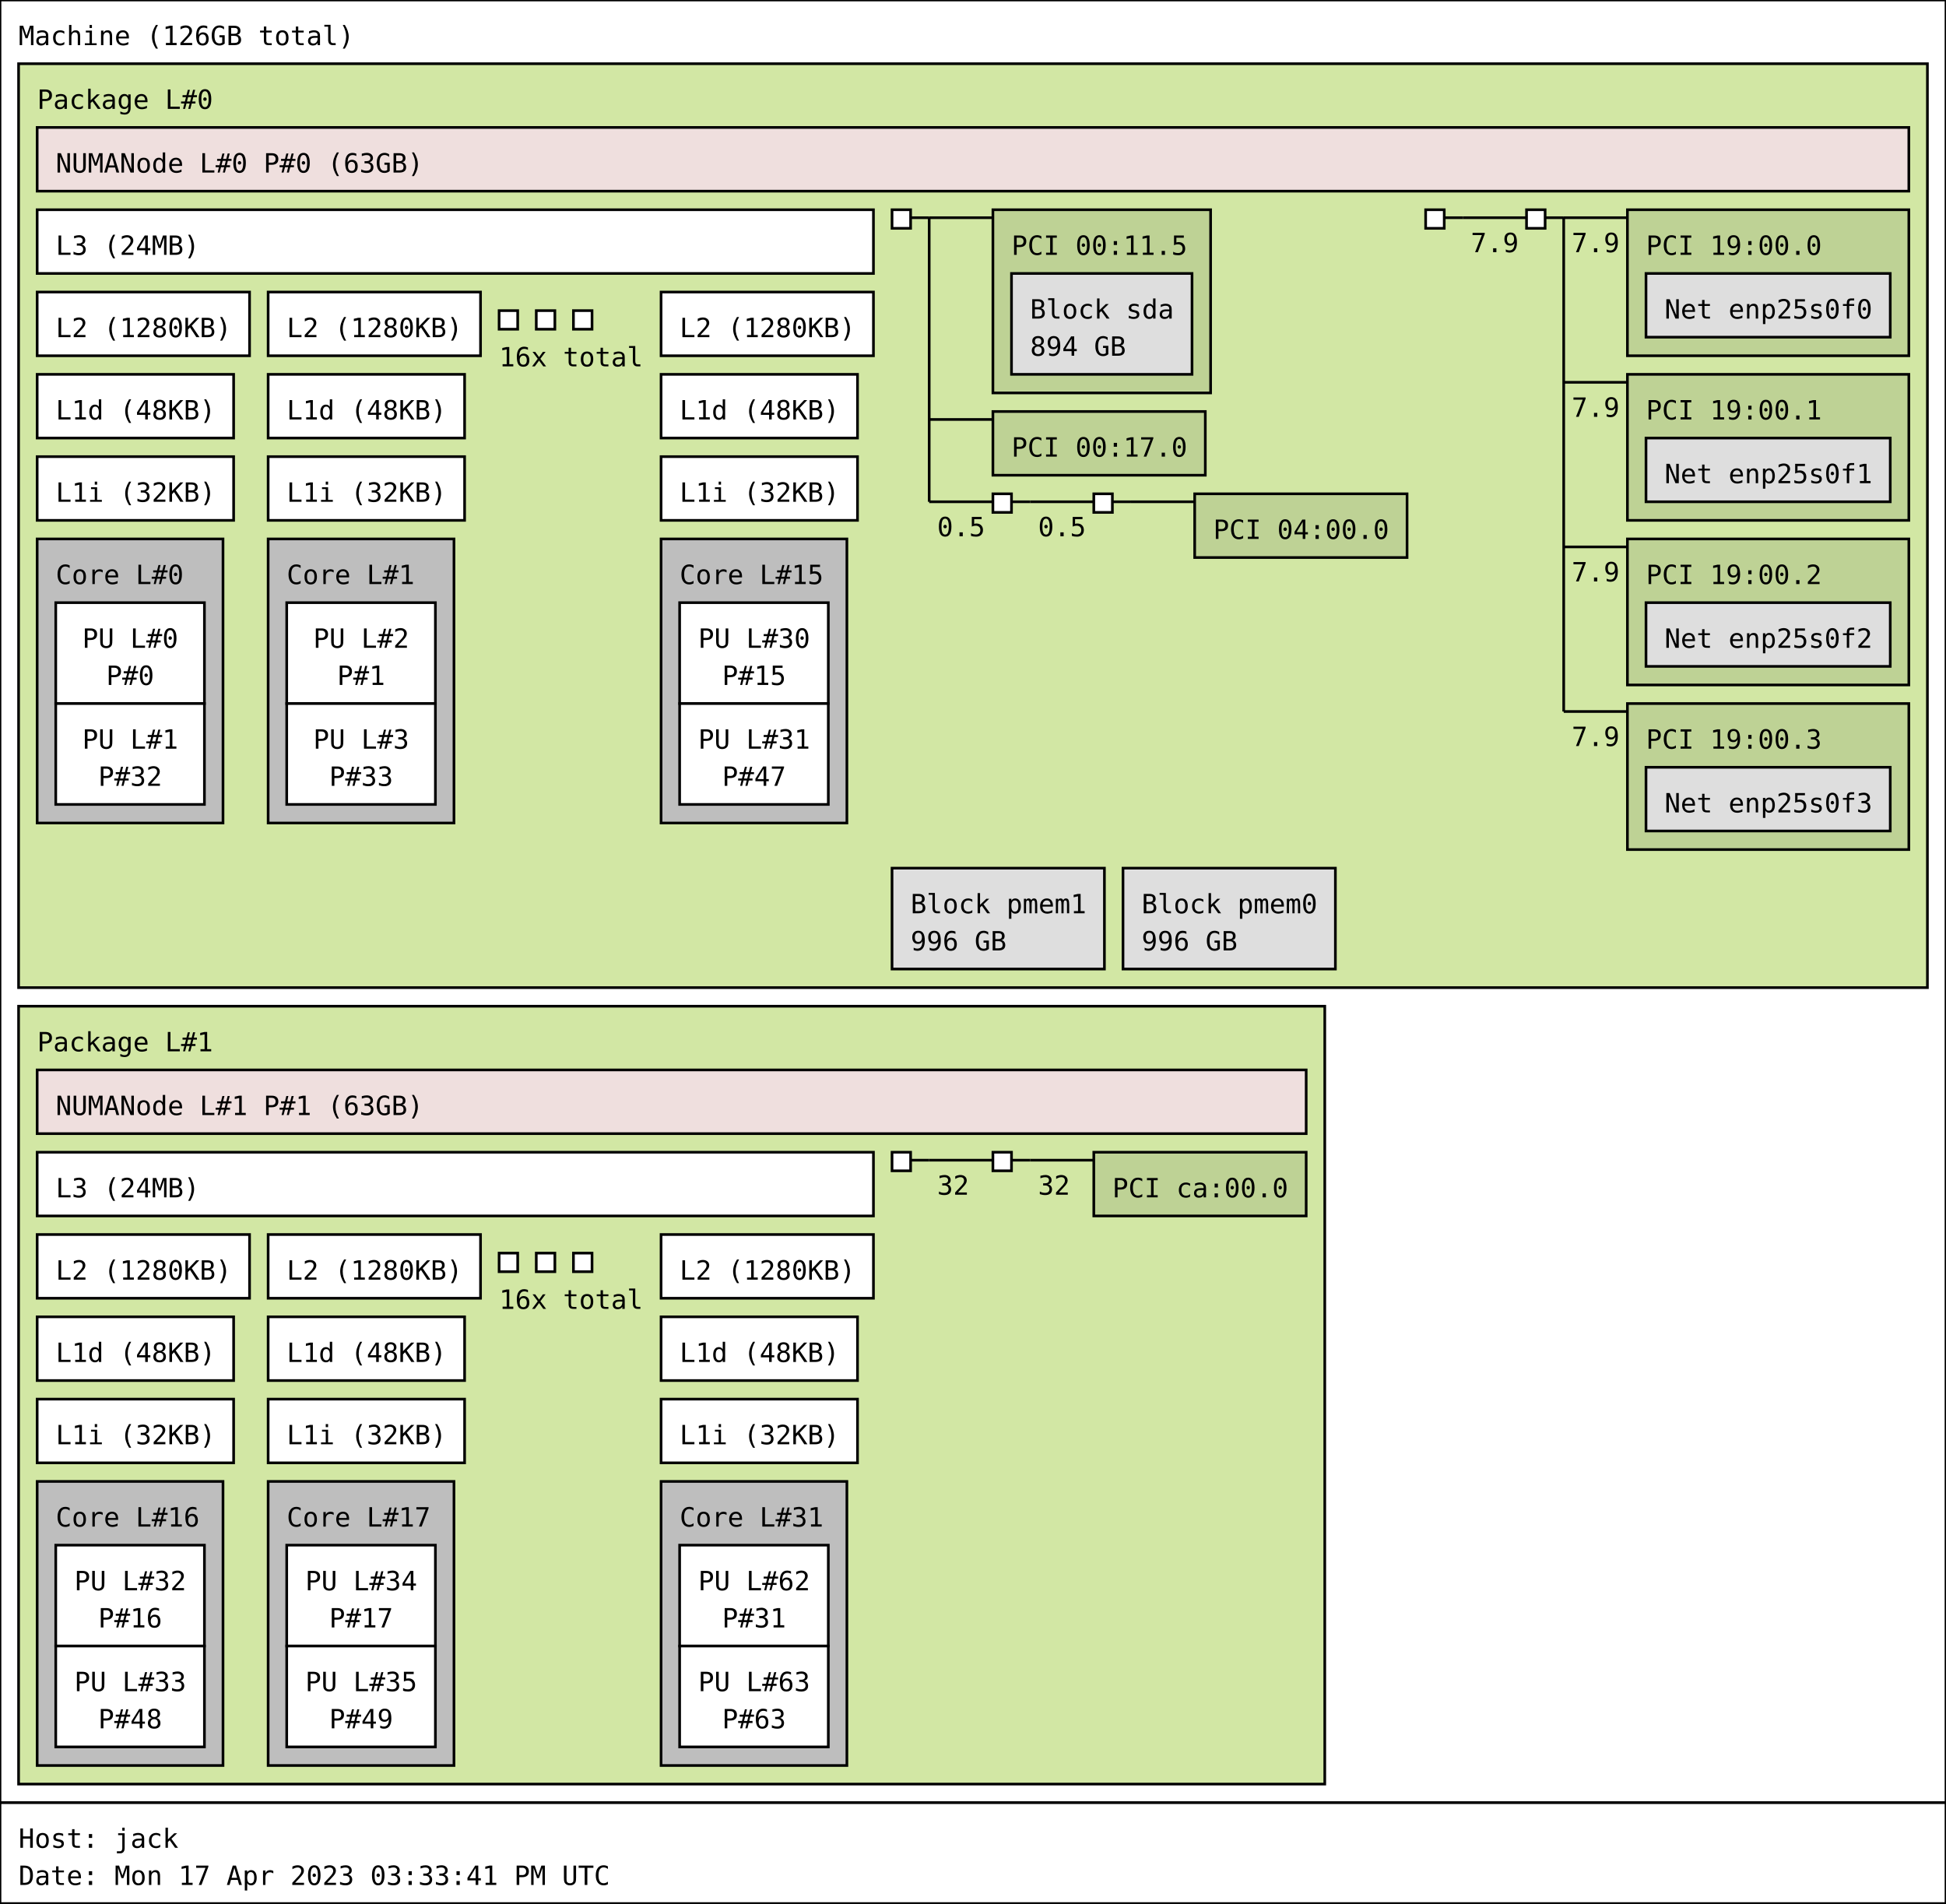
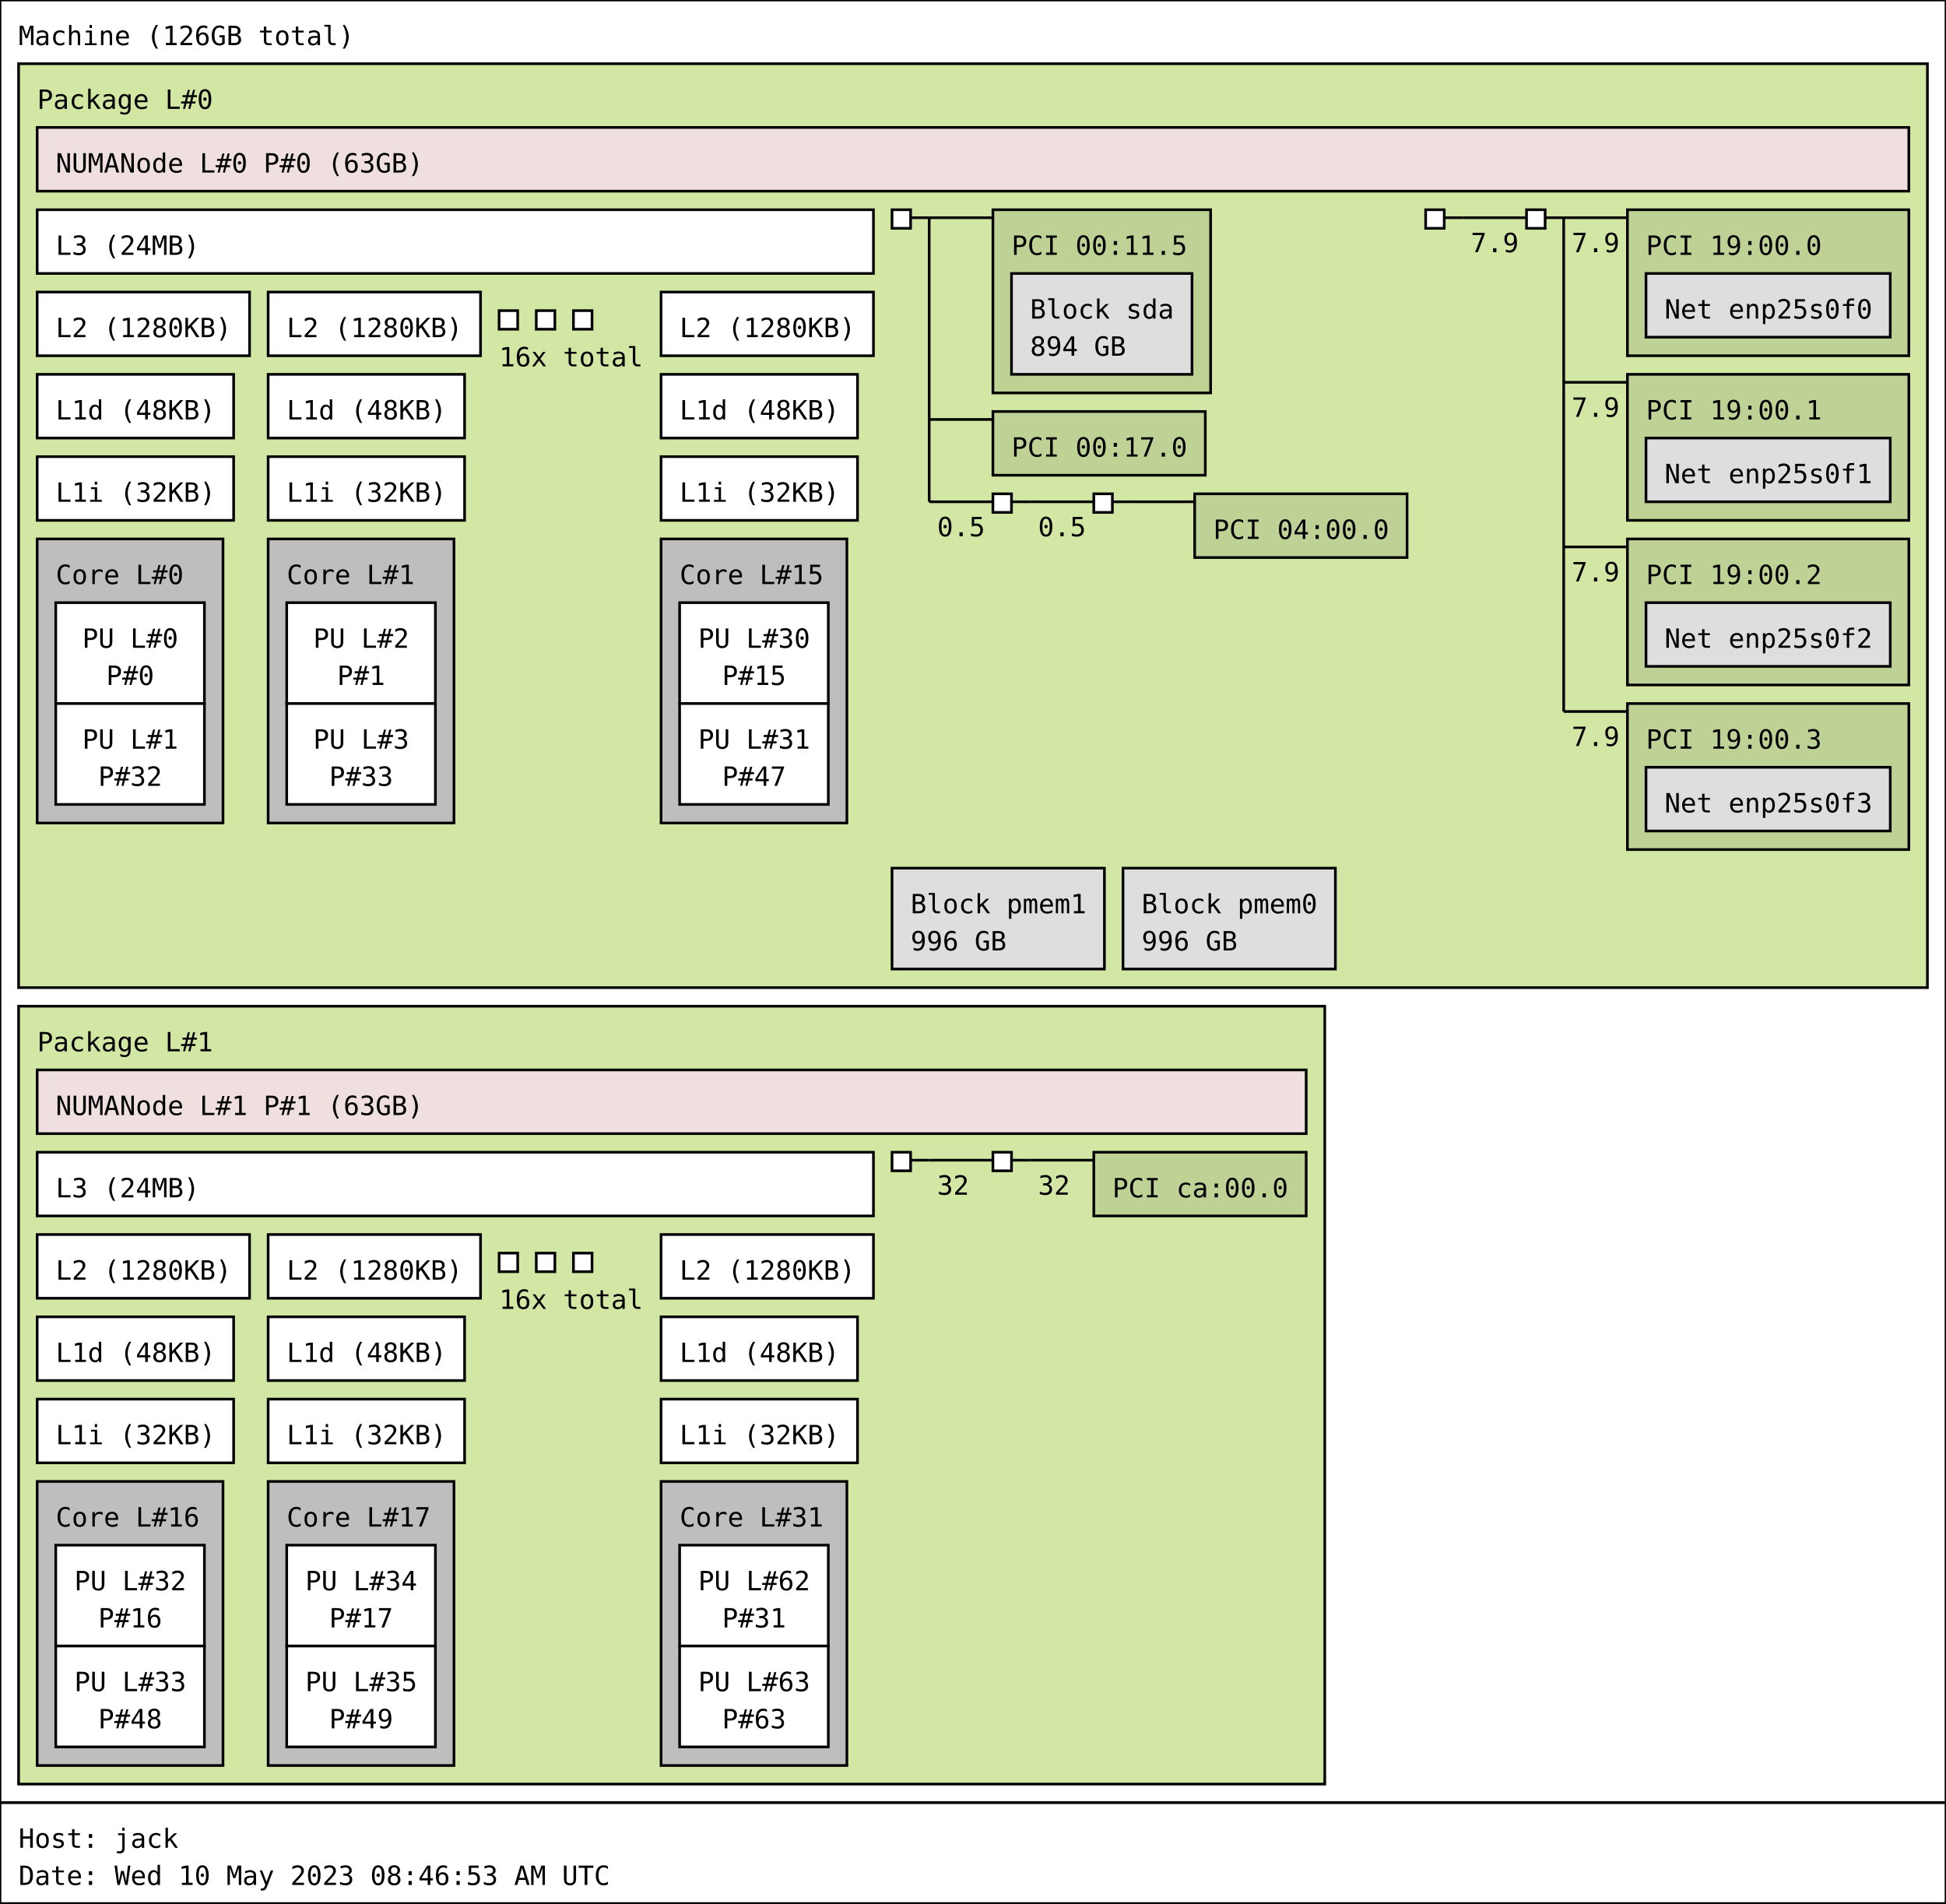
<svg xmlns="http://www.w3.org/2000/svg" width="733px" height="717px" viewBox="0 0 733px 717px" version="1.1">
  <rect id="Machine_0_rect" class="Machine" x="0" y="0" width="733" height="679" fill="rgb(255,255,255)" stroke="rgb(0,0,0)" stroke-width="1" />
  <text id="Machine_0_text" class="Machine" font-family="Monospace" x="7" y="17" fill="rgb(0,0,0)" font-size="10px">Machine (126GB total)</text>
  <rect id="Package_0_rect" class="Package" x="7" y="24" width="719" height="348" fill="rgb(210,231,164)" stroke="rgb(0,0,0)" stroke-width="1" />
  <text id="Package_0_text" class="Package" font-family="Monospace" x="14" y="41" fill="rgb(0,0,0)" font-size="10px">Package L#0</text>
  <rect id="L3_0_rect" class="L3" x="14" y="79" width="315" height="24" fill="rgb(255,255,255)" stroke="rgb(0,0,0)" stroke-width="1" />
  <text id="L3_0_text" class="L3" font-family="Monospace" x="21" y="96" fill="rgb(0,0,0)" font-size="10px">L3 (24MB)</text>
  <rect id="L2_0_rect" class="L2" x="14" y="110" width="80" height="24" fill="rgb(255,255,255)" stroke="rgb(0,0,0)" stroke-width="1" />
  <text id="L2_0_text" class="L2" font-family="Monospace" x="21" y="127" fill="rgb(0,0,0)" font-size="10px">L2 (1280KB)</text>
  <rect id="L1d_0_rect" class="L1d" x="14" y="141" width="74" height="24" fill="rgb(255,255,255)" stroke="rgb(0,0,0)" stroke-width="1" />
  <text id="L1d_0_text" class="L1d" font-family="Monospace" x="21" y="158" fill="rgb(0,0,0)" font-size="10px">L1d (48KB)</text>
  <rect id="L1i_0_rect" class="L1i" x="14" y="172" width="74" height="24" fill="rgb(255,255,255)" stroke="rgb(0,0,0)" stroke-width="1" />
  <text id="L1i_0_text" class="L1i" font-family="Monospace" x="21" y="189" fill="rgb(0,0,0)" font-size="10px">L1i (32KB)</text>
  <rect id="Core_0_rect" class="Core" x="14" y="203" width="70" height="107" fill="rgb(190,190,190)" stroke="rgb(0,0,0)" stroke-width="1" />
  <text id="Core_0_text" class="Core" font-family="Monospace" x="21" y="220" fill="rgb(0,0,0)" font-size="10px">Core L#0</text>
  <rect id="PU_0_rect" class="PU" x="21" y="227" width="56" height="38" fill="rgb(255,255,255)" stroke="rgb(0,0,0)" stroke-width="1" />
  <text id="PU_0_text" class="PU" font-family="Monospace" x="31" y="244" fill="rgb(0,0,0)" font-size="10px">PU L#0</text>
  <text id="PU_0_text_1" class="PU" font-family="Monospace" x="40" y="258" fill="rgb(0,0,0)" font-size="10px">P#0</text>
  <rect id="PU_1_rect" class="PU" x="21" y="265" width="56" height="38" fill="rgb(255,255,255)" stroke="rgb(0,0,0)" stroke-width="1" />
  <text id="PU_1_text" class="PU" font-family="Monospace" x="31" y="282" fill="rgb(0,0,0)" font-size="10px">PU L#1</text>
  <text id="PU_1_text_1" class="PU" font-family="Monospace" x="37" y="296" fill="rgb(0,0,0)" font-size="10px">P#32</text>
  <rect id="L2_1_rect" class="L2" x="101" y="110" width="80" height="24" fill="rgb(255,255,255)" stroke="rgb(0,0,0)" stroke-width="1" />
  <text id="L2_1_text" class="L2" font-family="Monospace" x="108" y="127" fill="rgb(0,0,0)" font-size="10px">L2 (1280KB)</text>
  <rect id="L1d_1_rect" class="L1d" x="101" y="141" width="74" height="24" fill="rgb(255,255,255)" stroke="rgb(0,0,0)" stroke-width="1" />
  <text id="L1d_1_text" class="L1d" font-family="Monospace" x="108" y="158" fill="rgb(0,0,0)" font-size="10px">L1d (48KB)</text>
  <rect id="L1i_1_rect" class="L1i" x="101" y="172" width="74" height="24" fill="rgb(255,255,255)" stroke="rgb(0,0,0)" stroke-width="1" />
  <text id="L1i_1_text" class="L1i" font-family="Monospace" x="108" y="189" fill="rgb(0,0,0)" font-size="10px">L1i (32KB)</text>
  <rect id="Core_1_rect" class="Core" x="101" y="203" width="70" height="107" fill="rgb(190,190,190)" stroke="rgb(0,0,0)" stroke-width="1" />
  <text id="Core_1_text" class="Core" font-family="Monospace" x="108" y="220" fill="rgb(0,0,0)" font-size="10px">Core L#1</text>
  <rect id="PU_2_rect" class="PU" x="108" y="227" width="56" height="38" fill="rgb(255,255,255)" stroke="rgb(0,0,0)" stroke-width="1" />
  <text id="PU_2_text" class="PU" font-family="Monospace" x="118" y="244" fill="rgb(0,0,0)" font-size="10px">PU L#2</text>
  <text id="PU_2_text_1" class="PU" font-family="Monospace" x="127" y="258" fill="rgb(0,0,0)" font-size="10px">P#1</text>
  <rect id="PU_3_rect" class="PU" x="108" y="265" width="56" height="38" fill="rgb(255,255,255)" stroke="rgb(0,0,0)" stroke-width="1" />
  <text id="PU_3_text" class="PU" font-family="Monospace" x="118" y="282" fill="rgb(0,0,0)" font-size="10px">PU L#3</text>
  <text id="PU_3_text_1" class="PU" font-family="Monospace" x="124" y="296" fill="rgb(0,0,0)" font-size="10px">P#33</text>
  <rect id="L2_2_rect" class="L2" x="188" y="117" width="7" height="7" fill="rgb(255,255,255)" stroke="rgb(0,0,0)" stroke-width="1" />
  <rect id="L2_2_rect" class="L2" x="202" y="117" width="7" height="7" fill="rgb(255,255,255)" stroke="rgb(0,0,0)" stroke-width="1" />
  <rect id="L2_2_rect" class="L2" x="216" y="117" width="7" height="7" fill="rgb(255,255,255)" stroke="rgb(0,0,0)" stroke-width="1" />
  <text id="L2_2_text" class="L2" font-family="Monospace" x="188" y="138" fill="rgb(0,0,0)" font-size="10px">16x total</text>
  <rect id="L2_15_rect" class="L2" x="249" y="110" width="80" height="24" fill="rgb(255,255,255)" stroke="rgb(0,0,0)" stroke-width="1" />
  <text id="L2_15_text" class="L2" font-family="Monospace" x="256" y="127" fill="rgb(0,0,0)" font-size="10px">L2 (1280KB)</text>
  <rect id="L1d_15_rect" class="L1d" x="249" y="141" width="74" height="24" fill="rgb(255,255,255)" stroke="rgb(0,0,0)" stroke-width="1" />
  <text id="L1d_15_text" class="L1d" font-family="Monospace" x="256" y="158" fill="rgb(0,0,0)" font-size="10px">L1d (48KB)</text>
  <rect id="L1i_15_rect" class="L1i" x="249" y="172" width="74" height="24" fill="rgb(255,255,255)" stroke="rgb(0,0,0)" stroke-width="1" />
  <text id="L1i_15_text" class="L1i" font-family="Monospace" x="256" y="189" fill="rgb(0,0,0)" font-size="10px">L1i (32KB)</text>
  <rect id="Core_15_rect" class="Core" x="249" y="203" width="70" height="107" fill="rgb(190,190,190)" stroke="rgb(0,0,0)" stroke-width="1" />
  <text id="Core_15_text" class="Core" font-family="Monospace" x="256" y="220" fill="rgb(0,0,0)" font-size="10px">Core L#15</text>
  <rect id="PU_30_rect" class="PU" x="256" y="227" width="56" height="38" fill="rgb(255,255,255)" stroke="rgb(0,0,0)" stroke-width="1" />
  <text id="PU_30_text" class="PU" font-family="Monospace" x="263" y="244" fill="rgb(0,0,0)" font-size="10px">PU L#30</text>
  <text id="PU_30_text_1" class="PU" font-family="Monospace" x="272" y="258" fill="rgb(0,0,0)" font-size="10px">P#15</text>
  <rect id="PU_31_rect" class="PU" x="256" y="265" width="56" height="38" fill="rgb(255,255,255)" stroke="rgb(0,0,0)" stroke-width="1" />
  <text id="PU_31_text" class="PU" font-family="Monospace" x="263" y="282" fill="rgb(0,0,0)" font-size="10px">PU L#31</text>
  <text id="PU_31_text_1" class="PU" font-family="Monospace" x="272" y="296" fill="rgb(0,0,0)" font-size="10px">P#47</text>
  <rect id="NUMANode_0_rect" class="NUMANode" x="14" y="48" width="705" height="24" fill="rgb(239,223,222)" stroke="rgb(0,0,0)" stroke-width="1" />
  <text id="NUMANode_0_text" class="NUMANode" font-family="Monospace" x="21" y="65" fill="rgb(0,0,0)" font-size="10px">NUMANode L#0 P#0 (63GB)</text>
  <rect id="HostBridge_0_rect" class="HostBridge" x="336" y="79" width="7" height="7" fill="rgb(255,255,255)" stroke="rgb(0,0,0)" stroke-width="1" />
  <line id="HostBridge_0_line" class="HostBridge" x1="343" y1="82" x2="350" y2="82" stroke="rgb(0,0,0)" stroke-width="1" />
  <line id="HostBridge_0_line_2" class="HostBridge" x1="350" y1="82" x2="374" y2="82" stroke="rgb(0,0,0)" stroke-width="1" />
  <line id="HostBridge_0_line_3" class="HostBridge" x1="350" y1="158" x2="374" y2="158" stroke="rgb(0,0,0)" stroke-width="1" />
  <line id="HostBridge_0_line_4" class="HostBridge" x1="350" y1="189" x2="374" y2="189" stroke="rgb(0,0,0)" stroke-width="1" />
  <text id="HostBridge_0_text_4" class="HostBridge" font-family="Monospace" x="353" y="202" fill="rgb(0,0,0)" font-size="10px">0.5</text>
  <line id="HostBridge_0_line_1" class="HostBridge" x1="350" y1="82" x2="350" y2="189" stroke="rgb(0,0,0)" stroke-width="1" />
  <rect id="PCI_0_rect" class="PCI" x="374" y="79" width="82" height="69" fill="rgb(190,210,149)" stroke="rgb(0,0,0)" stroke-width="1" />
  <text id="PCI_0_text" class="PCI" font-family="Monospace" x="381" y="96" fill="rgb(0,0,0)" font-size="10px">PCI 00:11.5</text>
  <rect id="Block_0_rect" class="Block" x="381" y="103" width="68" height="38" fill="rgb(222,222,222)" stroke="rgb(0,0,0)" stroke-width="1" />
  <text id="Block_0_text" class="Block" font-family="Monospace" x="388" y="120" fill="rgb(0,0,0)" font-size="10px">Block sda</text>
  <text id="Block_0_text_1" class="Block" font-family="Monospace" x="388" y="134" fill="rgb(0,0,0)" font-size="10px">894 GB</text>
  <rect id="PCI_1_rect" class="PCI" x="374" y="155" width="80" height="24" fill="rgb(190,210,149)" stroke="rgb(0,0,0)" stroke-width="1" />
  <text id="PCI_1_text" class="PCI" font-family="Monospace" x="381" y="172" fill="rgb(0,0,0)" font-size="10px">PCI 00:17.0</text>
  <rect id="PCIBridge_1_rect" class="PCIBridge" x="374" y="186" width="7" height="7" fill="rgb(255,255,255)" stroke="rgb(0,0,0)" stroke-width="1" />
  <line id="PCIBridge_1_line" class="PCIBridge" x1="381" y1="189" x2="388" y2="189" stroke="rgb(0,0,0)" stroke-width="1" />
  <line id="PCIBridge_1_line_2" class="PCIBridge" x1="388" y1="189" x2="412" y2="189" stroke="rgb(0,0,0)" stroke-width="1" />
  <text id="PCIBridge_1_text_2" class="PCIBridge" font-family="Monospace" x="391" y="202" fill="rgb(0,0,0)" font-size="10px">0.5</text>
  <line id="PCIBridge_1_line_1" class="PCIBridge" x1="388" y1="189" x2="388" y2="189" stroke="rgb(0,0,0)" stroke-width="1" />
  <rect id="PCIBridge_2_rect" class="PCIBridge" x="412" y="186" width="7" height="7" fill="rgb(255,255,255)" stroke="rgb(0,0,0)" stroke-width="1" />
  <line id="PCIBridge_2_line" class="PCIBridge" x1="419" y1="189" x2="426" y2="189" stroke="rgb(0,0,0)" stroke-width="1" />
  <line id="PCIBridge_2_line_2" class="PCIBridge" x1="426" y1="189" x2="450" y2="189" stroke="rgb(0,0,0)" stroke-width="1" />
  <line id="PCIBridge_2_line_1" class="PCIBridge" x1="426" y1="189" x2="426" y2="189" stroke="rgb(0,0,0)" stroke-width="1" />
  <rect id="PCI_2_rect" class="PCI" x="450" y="186" width="80" height="24" fill="rgb(190,210,149)" stroke="rgb(0,0,0)" stroke-width="1" />
  <text id="PCI_2_text" class="PCI" font-family="Monospace" x="457" y="203" fill="rgb(0,0,0)" font-size="10px">PCI 04:00.0</text>
  <rect id="HostBridge_3_rect" class="HostBridge" x="537" y="79" width="7" height="7" fill="rgb(255,255,255)" stroke="rgb(0,0,0)" stroke-width="1" />
  <line id="HostBridge_3_line" class="HostBridge" x1="544" y1="82" x2="551" y2="82" stroke="rgb(0,0,0)" stroke-width="1" />
  <line id="HostBridge_3_line_2" class="HostBridge" x1="551" y1="82" x2="575" y2="82" stroke="rgb(0,0,0)" stroke-width="1" />
  <text id="HostBridge_3_text_2" class="HostBridge" font-family="Monospace" x="554" y="95" fill="rgb(0,0,0)" font-size="10px">7.9</text>
  <line id="HostBridge_3_line_1" class="HostBridge" x1="551" y1="82" x2="551" y2="82" stroke="rgb(0,0,0)" stroke-width="1" />
  <rect id="PCIBridge_4_rect" class="PCIBridge" x="575" y="79" width="7" height="7" fill="rgb(255,255,255)" stroke="rgb(0,0,0)" stroke-width="1" />
  <line id="PCIBridge_4_line" class="PCIBridge" x1="582" y1="82" x2="589" y2="82" stroke="rgb(0,0,0)" stroke-width="1" />
  <line id="PCIBridge_4_line_2" class="PCIBridge" x1="589" y1="82" x2="613" y2="82" stroke="rgb(0,0,0)" stroke-width="1" />
  <text id="PCIBridge_4_text_2" class="PCIBridge" font-family="Monospace" x="592" y="95" fill="rgb(0,0,0)" font-size="10px">7.9</text>
  <line id="PCIBridge_4_line_3" class="PCIBridge" x1="589" y1="144" x2="613" y2="144" stroke="rgb(0,0,0)" stroke-width="1" />
  <text id="PCIBridge_4_text_3" class="PCIBridge" font-family="Monospace" x="592" y="157" fill="rgb(0,0,0)" font-size="10px">7.9</text>
  <line id="PCIBridge_4_line_4" class="PCIBridge" x1="589" y1="206" x2="613" y2="206" stroke="rgb(0,0,0)" stroke-width="1" />
  <text id="PCIBridge_4_text_4" class="PCIBridge" font-family="Monospace" x="592" y="219" fill="rgb(0,0,0)" font-size="10px">7.9</text>
  <line id="PCIBridge_4_line_5" class="PCIBridge" x1="589" y1="268" x2="613" y2="268" stroke="rgb(0,0,0)" stroke-width="1" />
  <text id="PCIBridge_4_text_5" class="PCIBridge" font-family="Monospace" x="592" y="281" fill="rgb(0,0,0)" font-size="10px">7.9</text>
  <line id="PCIBridge_4_line_1" class="PCIBridge" x1="589" y1="82" x2="589" y2="268" stroke="rgb(0,0,0)" stroke-width="1" />
  <rect id="PCI_3_rect" class="PCI" x="613" y="79" width="106" height="55" fill="rgb(190,210,149)" stroke="rgb(0,0,0)" stroke-width="1" />
  <text id="PCI_3_text" class="PCI" font-family="Monospace" x="620" y="96" fill="rgb(0,0,0)" font-size="10px">PCI 19:00.0</text>
  <rect id="Net_1_rect" class="Net" x="620" y="103" width="92" height="24" fill="rgb(222,222,222)" stroke="rgb(0,0,0)" stroke-width="1" />
  <text id="Net_1_text" class="Net" font-family="Monospace" x="627" y="120" fill="rgb(0,0,0)" font-size="10px">Net enp25s0f0</text>
  <rect id="PCI_4_rect" class="PCI" x="613" y="141" width="106" height="55" fill="rgb(190,210,149)" stroke="rgb(0,0,0)" stroke-width="1" />
  <text id="PCI_4_text" class="PCI" font-family="Monospace" x="620" y="158" fill="rgb(0,0,0)" font-size="10px">PCI 19:00.1</text>
  <rect id="Net_2_rect" class="Net" x="620" y="165" width="92" height="24" fill="rgb(222,222,222)" stroke="rgb(0,0,0)" stroke-width="1" />
  <text id="Net_2_text" class="Net" font-family="Monospace" x="627" y="182" fill="rgb(0,0,0)" font-size="10px">Net enp25s0f1</text>
  <rect id="PCI_5_rect" class="PCI" x="613" y="203" width="106" height="55" fill="rgb(190,210,149)" stroke="rgb(0,0,0)" stroke-width="1" />
  <text id="PCI_5_text" class="PCI" font-family="Monospace" x="620" y="220" fill="rgb(0,0,0)" font-size="10px">PCI 19:00.2</text>
  <rect id="Net_3_rect" class="Net" x="620" y="227" width="92" height="24" fill="rgb(222,222,222)" stroke="rgb(0,0,0)" stroke-width="1" />
  <text id="Net_3_text" class="Net" font-family="Monospace" x="627" y="244" fill="rgb(0,0,0)" font-size="10px">Net enp25s0f2</text>
  <rect id="PCI_6_rect" class="PCI" x="613" y="265" width="106" height="55" fill="rgb(190,210,149)" stroke="rgb(0,0,0)" stroke-width="1" />
  <text id="PCI_6_text" class="PCI" font-family="Monospace" x="620" y="282" fill="rgb(0,0,0)" font-size="10px">PCI 19:00.3</text>
  <rect id="Net_4_rect" class="Net" x="620" y="289" width="92" height="24" fill="rgb(222,222,222)" stroke="rgb(0,0,0)" stroke-width="1" />
  <text id="Net_4_text" class="Net" font-family="Monospace" x="627" y="306" fill="rgb(0,0,0)" font-size="10px">Net enp25s0f3</text>
  <rect id="Block_5_rect" class="Block" x="336" y="327" width="80" height="38" fill="rgb(222,222,222)" stroke="rgb(0,0,0)" stroke-width="1" />
  <text id="Block_5_text" class="Block" font-family="Monospace" x="343" y="344" fill="rgb(0,0,0)" font-size="10px">Block pmem1</text>
  <text id="Block_5_text_1" class="Block" font-family="Monospace" x="343" y="358" fill="rgb(0,0,0)" font-size="10px">996 GB</text>
  <rect id="Block_6_rect" class="Block" x="423" y="327" width="80" height="38" fill="rgb(222,222,222)" stroke="rgb(0,0,0)" stroke-width="1" />
  <text id="Block_6_text" class="Block" font-family="Monospace" x="430" y="344" fill="rgb(0,0,0)" font-size="10px">Block pmem0</text>
  <text id="Block_6_text_1" class="Block" font-family="Monospace" x="430" y="358" fill="rgb(0,0,0)" font-size="10px">996 GB</text>
  <rect id="Package_1_rect" class="Package" x="7" y="379" width="492" height="293" fill="rgb(210,231,164)" stroke="rgb(0,0,0)" stroke-width="1" />
  <text id="Package_1_text" class="Package" font-family="Monospace" x="14" y="396" fill="rgb(0,0,0)" font-size="10px">Package L#1</text>
  <rect id="L3_1_rect" class="L3" x="14" y="434" width="315" height="24" fill="rgb(255,255,255)" stroke="rgb(0,0,0)" stroke-width="1" />
  <text id="L3_1_text" class="L3" font-family="Monospace" x="21" y="451" fill="rgb(0,0,0)" font-size="10px">L3 (24MB)</text>
  <rect id="L2_16_rect" class="L2" x="14" y="465" width="80" height="24" fill="rgb(255,255,255)" stroke="rgb(0,0,0)" stroke-width="1" />
  <text id="L2_16_text" class="L2" font-family="Monospace" x="21" y="482" fill="rgb(0,0,0)" font-size="10px">L2 (1280KB)</text>
  <rect id="L1d_16_rect" class="L1d" x="14" y="496" width="74" height="24" fill="rgb(255,255,255)" stroke="rgb(0,0,0)" stroke-width="1" />
  <text id="L1d_16_text" class="L1d" font-family="Monospace" x="21" y="513" fill="rgb(0,0,0)" font-size="10px">L1d (48KB)</text>
  <rect id="L1i_16_rect" class="L1i" x="14" y="527" width="74" height="24" fill="rgb(255,255,255)" stroke="rgb(0,0,0)" stroke-width="1" />
  <text id="L1i_16_text" class="L1i" font-family="Monospace" x="21" y="544" fill="rgb(0,0,0)" font-size="10px">L1i (32KB)</text>
  <rect id="Core_16_rect" class="Core" x="14" y="558" width="70" height="107" fill="rgb(190,190,190)" stroke="rgb(0,0,0)" stroke-width="1" />
  <text id="Core_16_text" class="Core" font-family="Monospace" x="21" y="575" fill="rgb(0,0,0)" font-size="10px">Core L#16</text>
  <rect id="PU_32_rect" class="PU" x="21" y="582" width="56" height="38" fill="rgb(255,255,255)" stroke="rgb(0,0,0)" stroke-width="1" />
  <text id="PU_32_text" class="PU" font-family="Monospace" x="28" y="599" fill="rgb(0,0,0)" font-size="10px">PU L#32</text>
  <text id="PU_32_text_1" class="PU" font-family="Monospace" x="37" y="613" fill="rgb(0,0,0)" font-size="10px">P#16</text>
  <rect id="PU_33_rect" class="PU" x="21" y="620" width="56" height="38" fill="rgb(255,255,255)" stroke="rgb(0,0,0)" stroke-width="1" />
  <text id="PU_33_text" class="PU" font-family="Monospace" x="28" y="637" fill="rgb(0,0,0)" font-size="10px">PU L#33</text>
  <text id="PU_33_text_1" class="PU" font-family="Monospace" x="37" y="651" fill="rgb(0,0,0)" font-size="10px">P#48</text>
  <rect id="L2_17_rect" class="L2" x="101" y="465" width="80" height="24" fill="rgb(255,255,255)" stroke="rgb(0,0,0)" stroke-width="1" />
  <text id="L2_17_text" class="L2" font-family="Monospace" x="108" y="482" fill="rgb(0,0,0)" font-size="10px">L2 (1280KB)</text>
  <rect id="L1d_17_rect" class="L1d" x="101" y="496" width="74" height="24" fill="rgb(255,255,255)" stroke="rgb(0,0,0)" stroke-width="1" />
  <text id="L1d_17_text" class="L1d" font-family="Monospace" x="108" y="513" fill="rgb(0,0,0)" font-size="10px">L1d (48KB)</text>
  <rect id="L1i_17_rect" class="L1i" x="101" y="527" width="74" height="24" fill="rgb(255,255,255)" stroke="rgb(0,0,0)" stroke-width="1" />
  <text id="L1i_17_text" class="L1i" font-family="Monospace" x="108" y="544" fill="rgb(0,0,0)" font-size="10px">L1i (32KB)</text>
  <rect id="Core_17_rect" class="Core" x="101" y="558" width="70" height="107" fill="rgb(190,190,190)" stroke="rgb(0,0,0)" stroke-width="1" />
  <text id="Core_17_text" class="Core" font-family="Monospace" x="108" y="575" fill="rgb(0,0,0)" font-size="10px">Core L#17</text>
  <rect id="PU_34_rect" class="PU" x="108" y="582" width="56" height="38" fill="rgb(255,255,255)" stroke="rgb(0,0,0)" stroke-width="1" />
  <text id="PU_34_text" class="PU" font-family="Monospace" x="115" y="599" fill="rgb(0,0,0)" font-size="10px">PU L#34</text>
  <text id="PU_34_text_1" class="PU" font-family="Monospace" x="124" y="613" fill="rgb(0,0,0)" font-size="10px">P#17</text>
  <rect id="PU_35_rect" class="PU" x="108" y="620" width="56" height="38" fill="rgb(255,255,255)" stroke="rgb(0,0,0)" stroke-width="1" />
  <text id="PU_35_text" class="PU" font-family="Monospace" x="115" y="637" fill="rgb(0,0,0)" font-size="10px">PU L#35</text>
  <text id="PU_35_text_1" class="PU" font-family="Monospace" x="124" y="651" fill="rgb(0,0,0)" font-size="10px">P#49</text>
  <rect id="L2_18_rect" class="L2" x="188" y="472" width="7" height="7" fill="rgb(255,255,255)" stroke="rgb(0,0,0)" stroke-width="1" />
  <rect id="L2_18_rect" class="L2" x="202" y="472" width="7" height="7" fill="rgb(255,255,255)" stroke="rgb(0,0,0)" stroke-width="1" />
  <rect id="L2_18_rect" class="L2" x="216" y="472" width="7" height="7" fill="rgb(255,255,255)" stroke="rgb(0,0,0)" stroke-width="1" />
  <text id="L2_18_text" class="L2" font-family="Monospace" x="188" y="493" fill="rgb(0,0,0)" font-size="10px">16x total</text>
  <rect id="L2_31_rect" class="L2" x="249" y="465" width="80" height="24" fill="rgb(255,255,255)" stroke="rgb(0,0,0)" stroke-width="1" />
  <text id="L2_31_text" class="L2" font-family="Monospace" x="256" y="482" fill="rgb(0,0,0)" font-size="10px">L2 (1280KB)</text>
  <rect id="L1d_31_rect" class="L1d" x="249" y="496" width="74" height="24" fill="rgb(255,255,255)" stroke="rgb(0,0,0)" stroke-width="1" />
  <text id="L1d_31_text" class="L1d" font-family="Monospace" x="256" y="513" fill="rgb(0,0,0)" font-size="10px">L1d (48KB)</text>
  <rect id="L1i_31_rect" class="L1i" x="249" y="527" width="74" height="24" fill="rgb(255,255,255)" stroke="rgb(0,0,0)" stroke-width="1" />
  <text id="L1i_31_text" class="L1i" font-family="Monospace" x="256" y="544" fill="rgb(0,0,0)" font-size="10px">L1i (32KB)</text>
  <rect id="Core_31_rect" class="Core" x="249" y="558" width="70" height="107" fill="rgb(190,190,190)" stroke="rgb(0,0,0)" stroke-width="1" />
  <text id="Core_31_text" class="Core" font-family="Monospace" x="256" y="575" fill="rgb(0,0,0)" font-size="10px">Core L#31</text>
  <rect id="PU_62_rect" class="PU" x="256" y="582" width="56" height="38" fill="rgb(255,255,255)" stroke="rgb(0,0,0)" stroke-width="1" />
  <text id="PU_62_text" class="PU" font-family="Monospace" x="263" y="599" fill="rgb(0,0,0)" font-size="10px">PU L#62</text>
  <text id="PU_62_text_1" class="PU" font-family="Monospace" x="272" y="613" fill="rgb(0,0,0)" font-size="10px">P#31</text>
  <rect id="PU_63_rect" class="PU" x="256" y="620" width="56" height="38" fill="rgb(255,255,255)" stroke="rgb(0,0,0)" stroke-width="1" />
  <text id="PU_63_text" class="PU" font-family="Monospace" x="263" y="637" fill="rgb(0,0,0)" font-size="10px">PU L#63</text>
  <text id="PU_63_text_1" class="PU" font-family="Monospace" x="272" y="651" fill="rgb(0,0,0)" font-size="10px">P#63</text>
  <rect id="NUMANode_1_rect" class="NUMANode" x="14" y="403" width="478" height="24" fill="rgb(239,223,222)" stroke="rgb(0,0,0)" stroke-width="1" />
  <text id="NUMANode_1_text" class="NUMANode" font-family="Monospace" x="21" y="420" fill="rgb(0,0,0)" font-size="10px">NUMANode L#1 P#1 (63GB)</text>
  <rect id="HostBridge_5_rect" class="HostBridge" x="336" y="434" width="7" height="7" fill="rgb(255,255,255)" stroke="rgb(0,0,0)" stroke-width="1" />
  <line id="HostBridge_5_line" class="HostBridge" x1="343" y1="437" x2="350" y2="437" stroke="rgb(0,0,0)" stroke-width="1" />
  <line id="HostBridge_5_line_2" class="HostBridge" x1="350" y1="437" x2="374" y2="437" stroke="rgb(0,0,0)" stroke-width="1" />
  <text id="HostBridge_5_text_2" class="HostBridge" font-family="Monospace" x="353" y="450" fill="rgb(0,0,0)" font-size="10px">32</text>
  <line id="HostBridge_5_line_1" class="HostBridge" x1="350" y1="437" x2="350" y2="437" stroke="rgb(0,0,0)" stroke-width="1" />
  <rect id="PCIBridge_6_rect" class="PCIBridge" x="374" y="434" width="7" height="7" fill="rgb(255,255,255)" stroke="rgb(0,0,0)" stroke-width="1" />
  <line id="PCIBridge_6_line" class="PCIBridge" x1="381" y1="437" x2="388" y2="437" stroke="rgb(0,0,0)" stroke-width="1" />
  <line id="PCIBridge_6_line_2" class="PCIBridge" x1="388" y1="437" x2="412" y2="437" stroke="rgb(0,0,0)" stroke-width="1" />
  <text id="PCIBridge_6_text_2" class="PCIBridge" font-family="Monospace" x="391" y="450" fill="rgb(0,0,0)" font-size="10px">32</text>
  <line id="PCIBridge_6_line_1" class="PCIBridge" x1="388" y1="437" x2="388" y2="437" stroke="rgb(0,0,0)" stroke-width="1" />
  <rect id="PCI_7_rect" class="PCI" x="412" y="434" width="80" height="24" fill="rgb(190,210,149)" stroke="rgb(0,0,0)" stroke-width="1" />
  <text id="PCI_7_text" class="PCI" font-family="Monospace" x="419" y="451" fill="rgb(0,0,0)" font-size="10px">PCI ca:00.0</text>
  <rect id="anon_rect" x="0" y="679" width="733" height="38" fill="rgb(255,255,255)" stroke="rgb(0,0,0)" stroke-width="1" />
  <text id="anon_text" font-family="Monospace" x="7" y="696" fill="rgb(0,0,0)" font-size="10px">Host: jack</text>
-   <text id="anon_text_1" font-family="Monospace" x="7" y="710" fill="rgb(0,0,0)" font-size="10px">Date: Mon 17 Apr 2023 03:33:41 PM UTC</text>
+   <text id="anon_text_1" font-family="Monospace" x="7" y="710" fill="rgb(0,0,0)" font-size="10px">Date: Wed 10 May 2023 08:46:53 AM UTC</text>
</svg>
